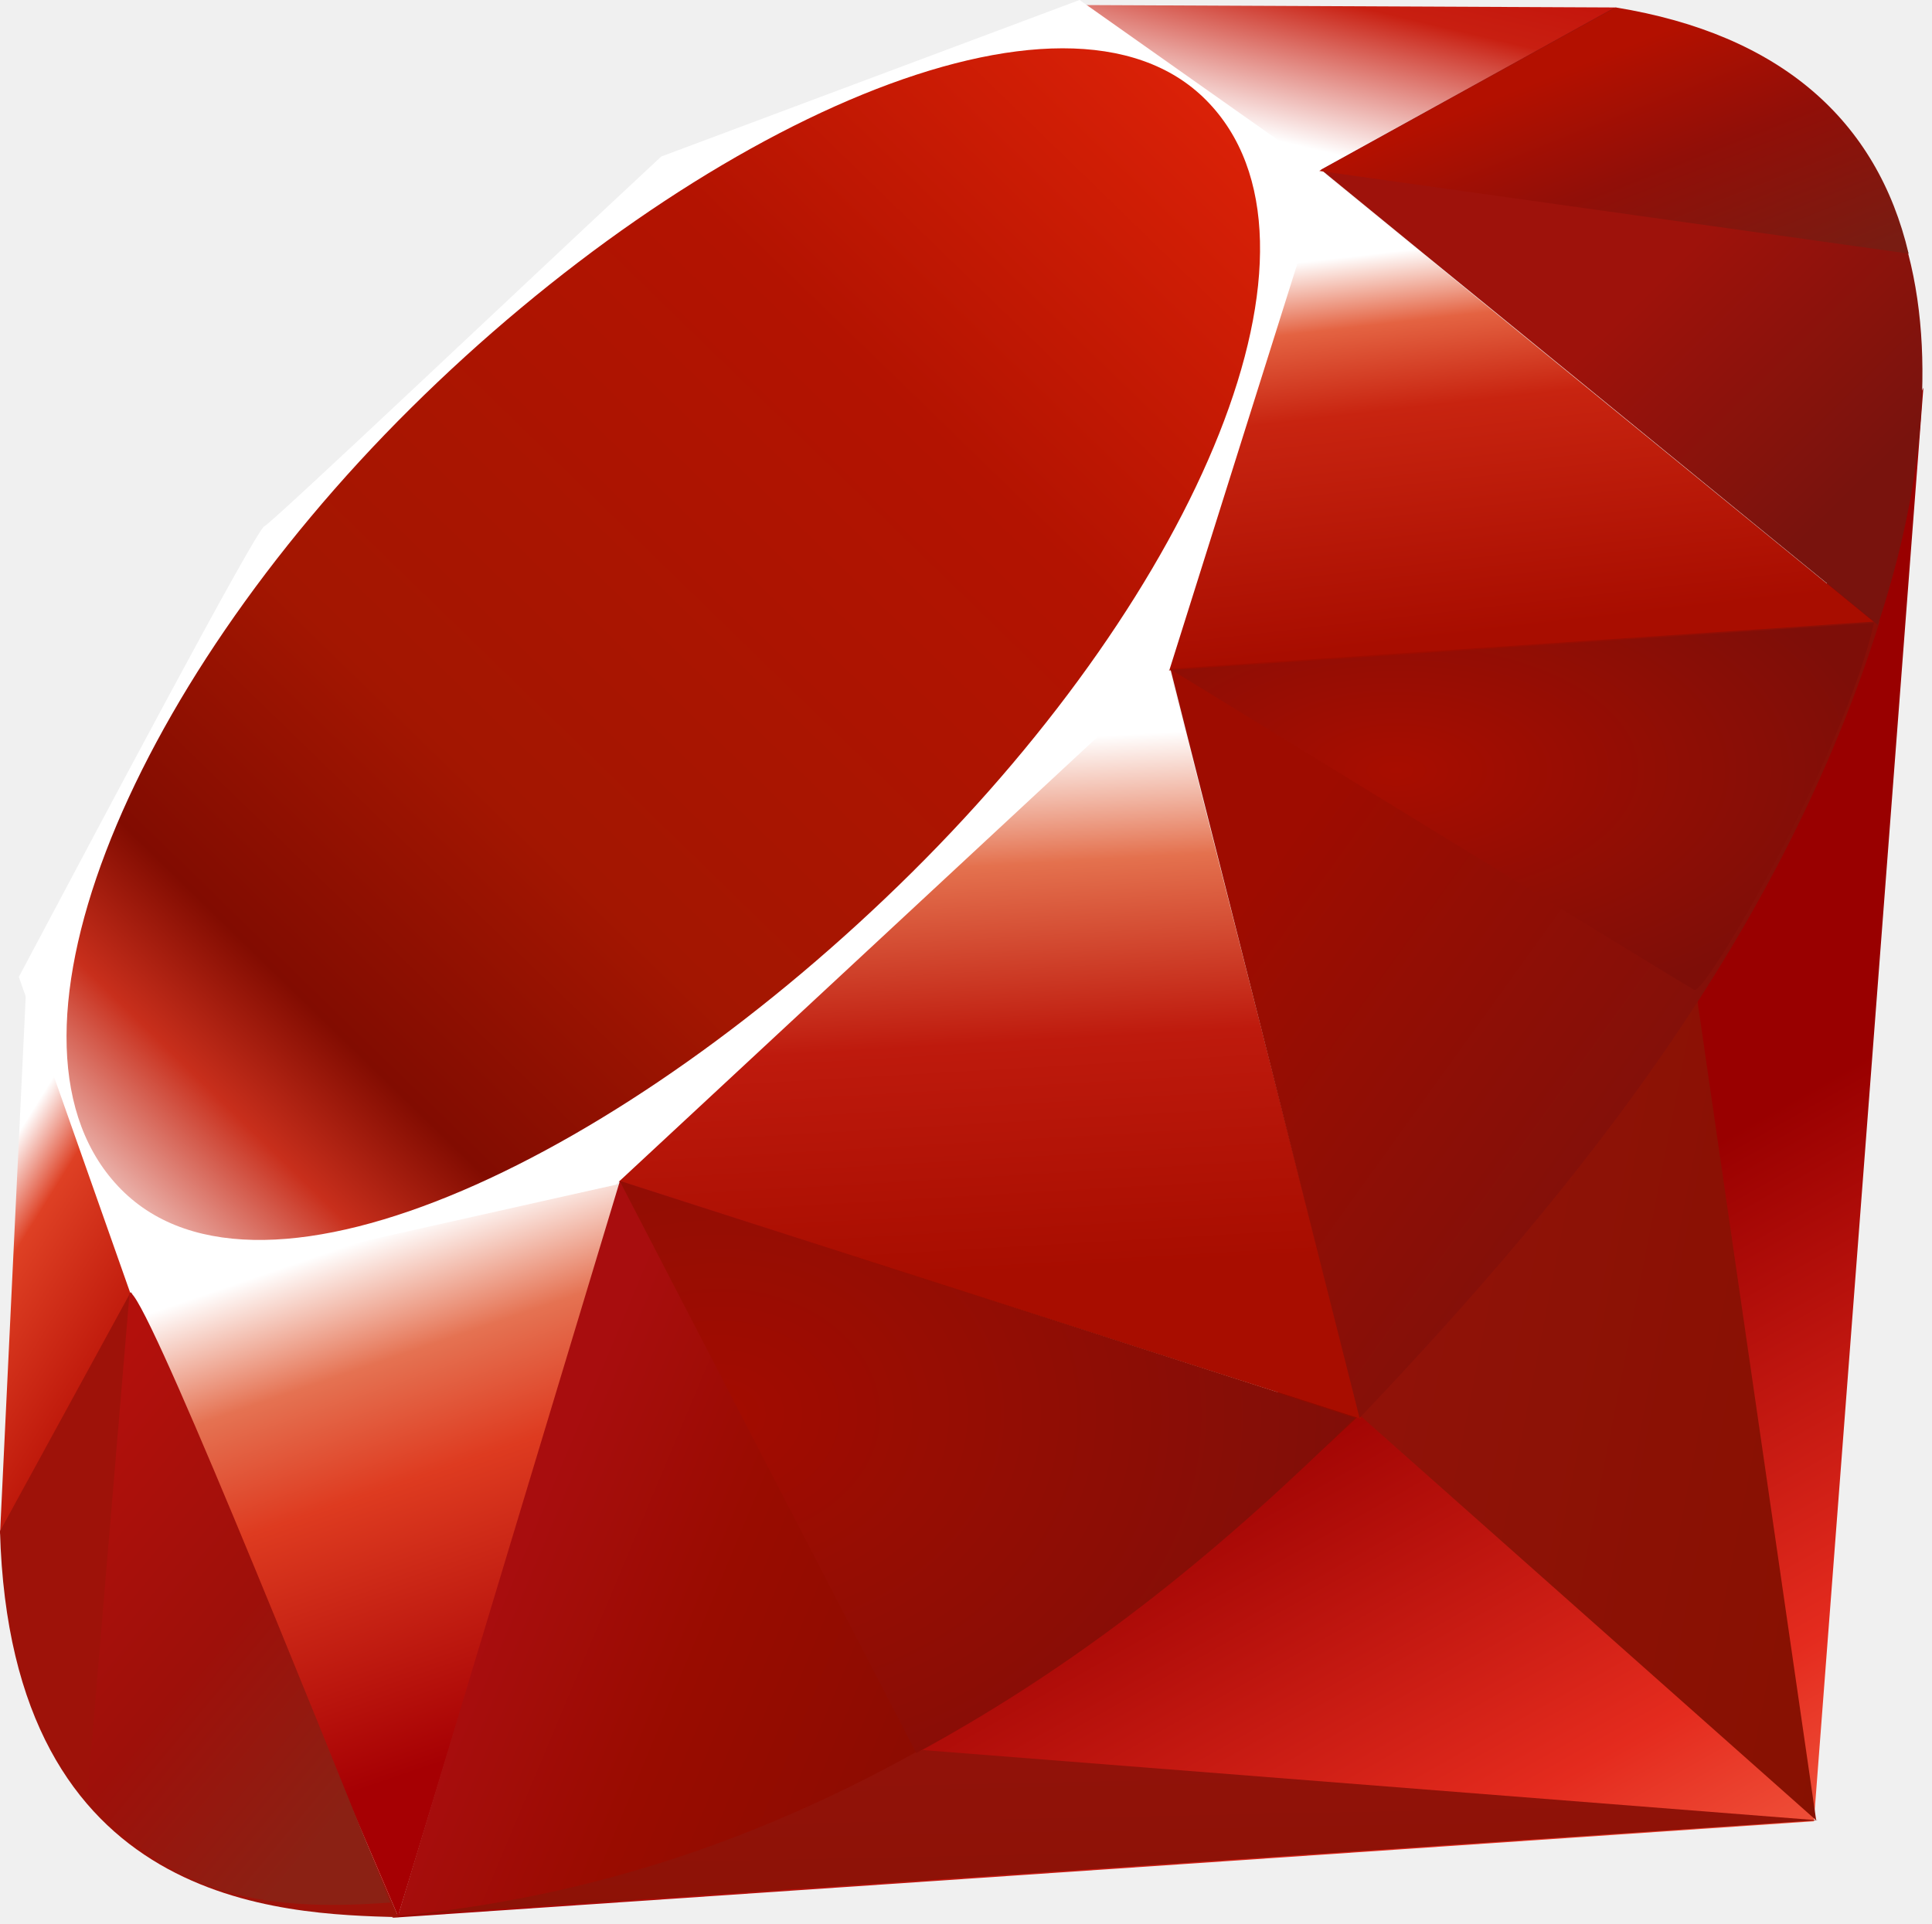
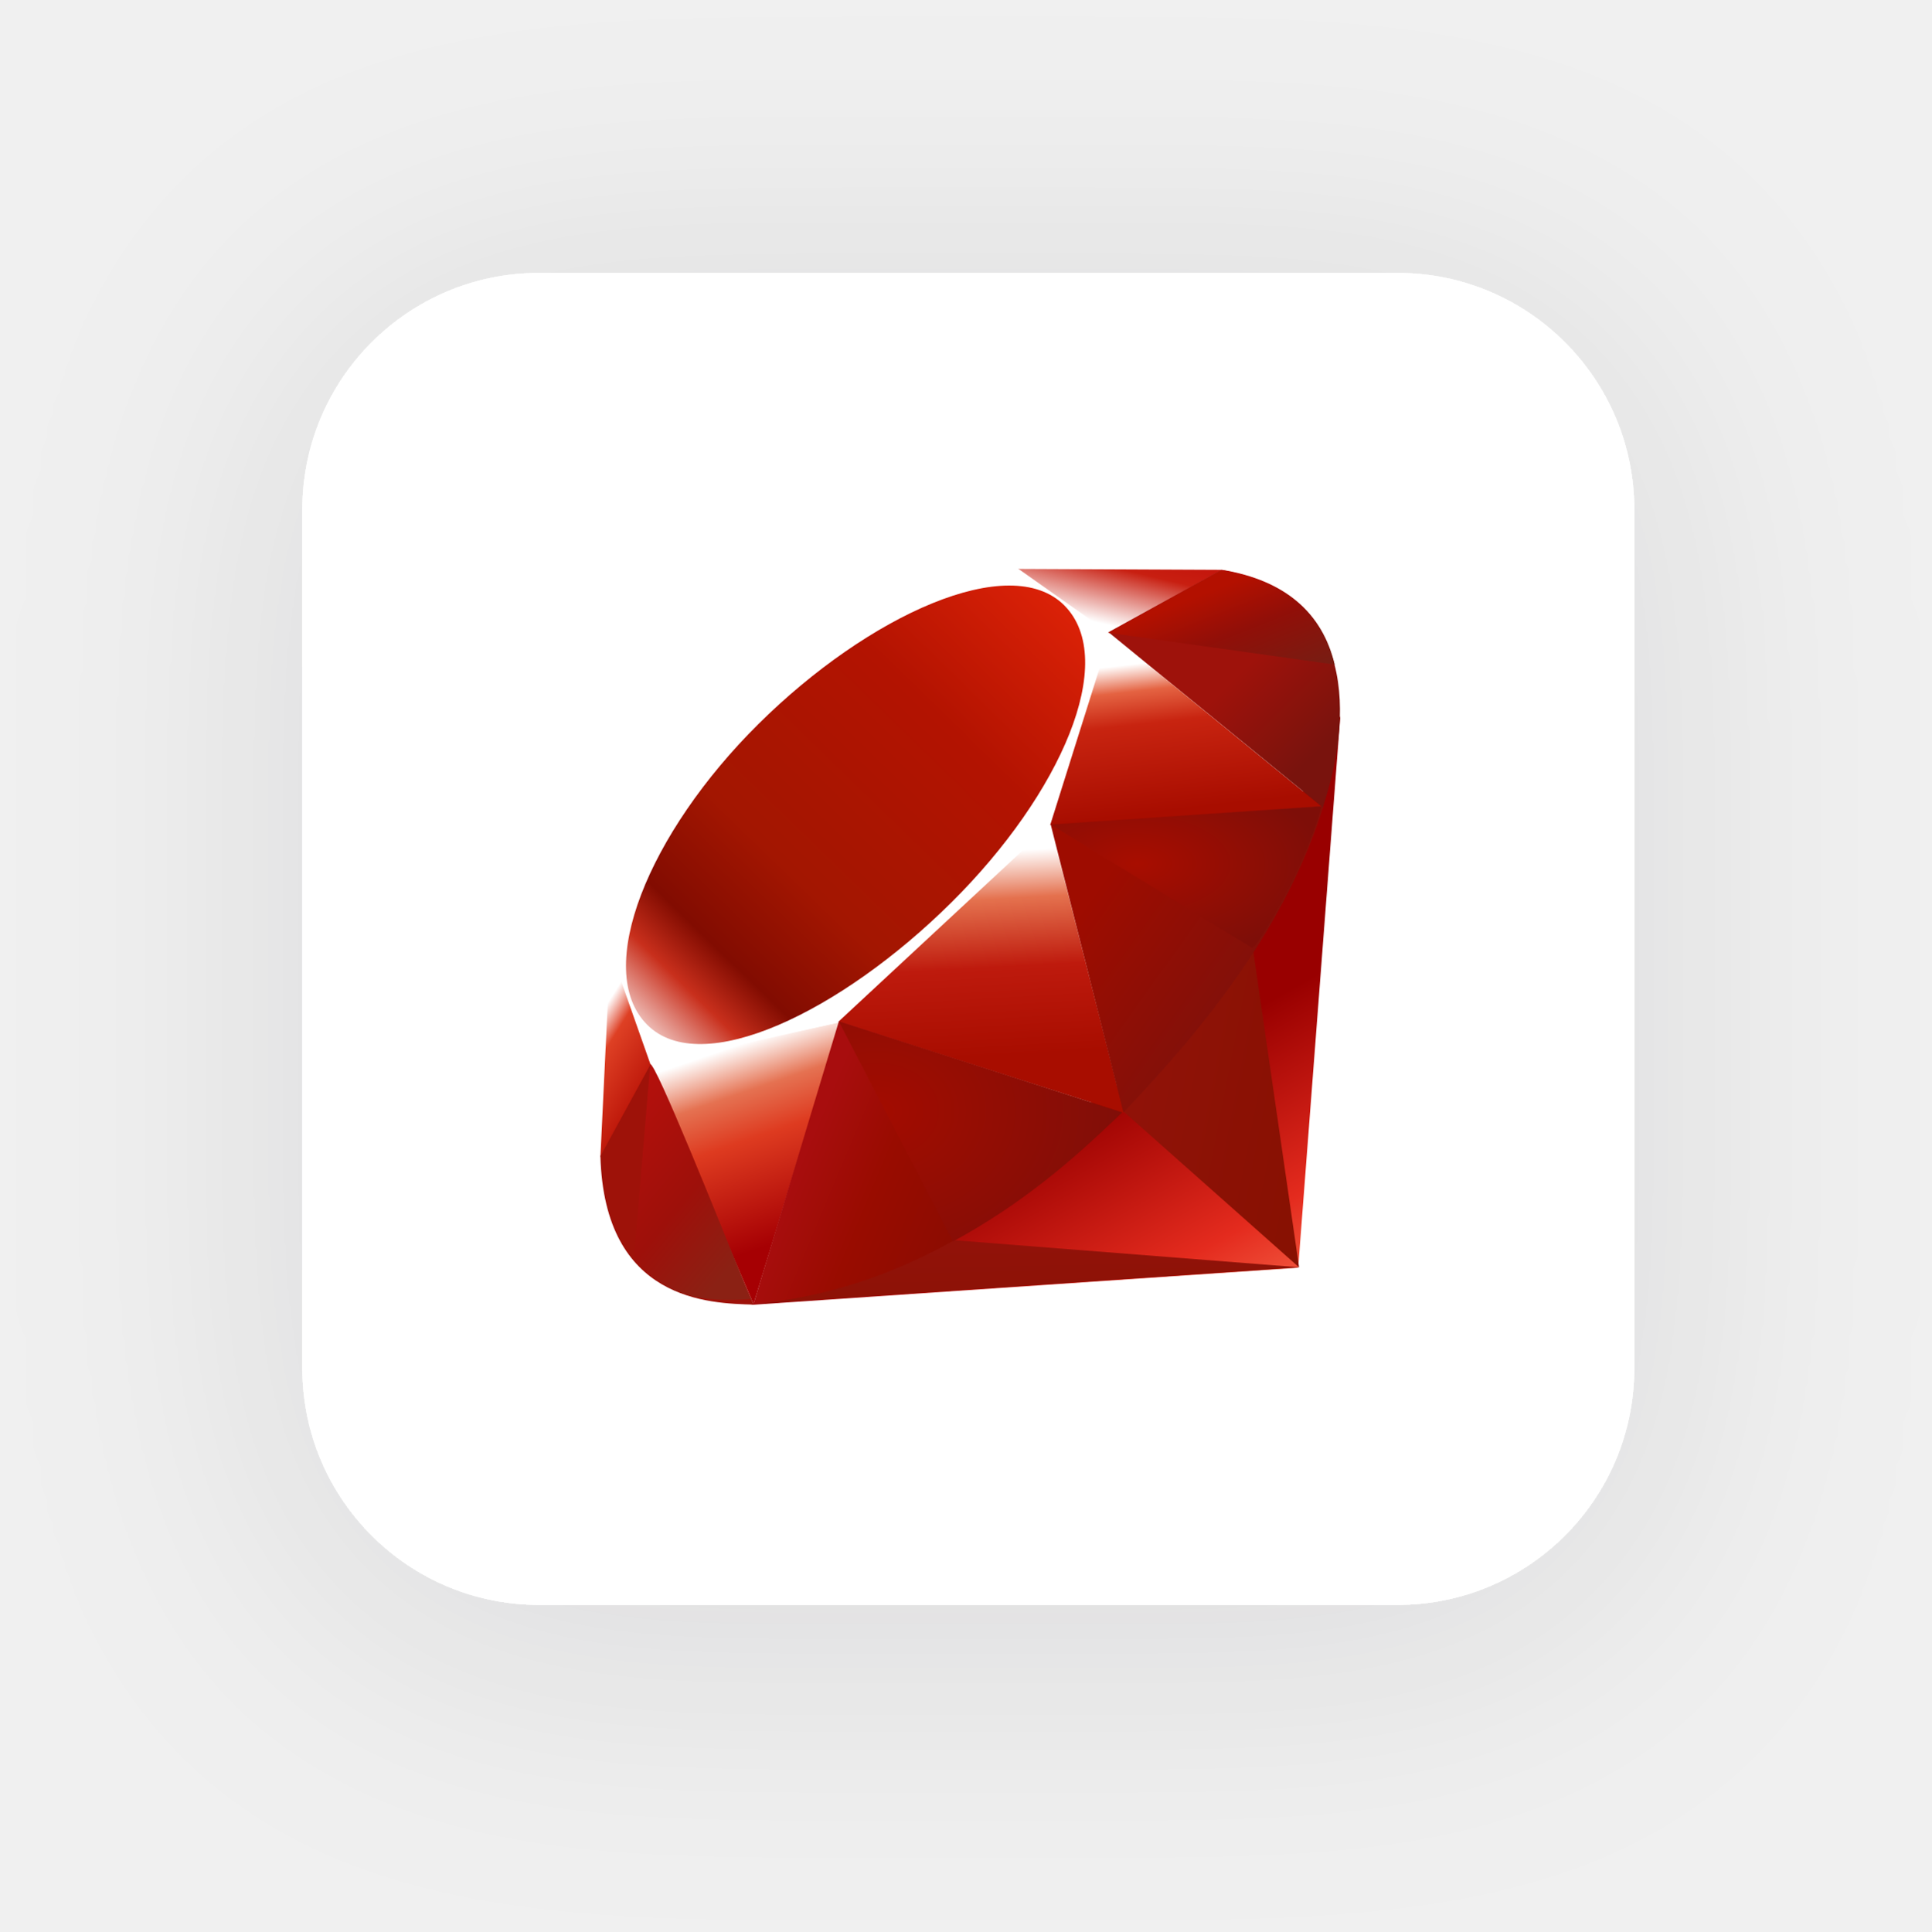
- <svg xmlns="http://www.w3.org/2000/svg" width="2500" height="2490" viewBox="0 0 256 255" preserveAspectRatio="xMinYMin meet">
+ <svg xmlns="http://www.w3.org/2000/svg" width="261" height="261" viewBox="0 0 261 261" fill="none">
+   <g filter="url(#filter0_d_33_2298)">
+     <rect x="40.866" y="36.891" width="180" height="180" rx="32" fill="white" />
+     <rect x="41.366" y="37.391" width="179" height="179" rx="31.5" stroke="white" />
+   </g>
+   <path d="M158.616 142.444L101.522 176.347L175.448 171.33L181.142 96.787L158.616 142.444L158.616 142.444Z" fill="url(#paint0_linear_33_2298)" />
+   <path d="M175.569 171.279L169.215 127.424L151.908 150.278L175.569 171.279V171.279Z" fill="url(#paint1_linear_33_2298)" />
+   <path d="M175.655 171.279L129.105 167.625L101.769 176.251L175.655 171.279Z" fill="url(#paint2_linear_33_2298)" />
+   <path d="M101.835 176.261L113.464 138.164L87.874 143.636L101.835 176.26L101.835 176.261Z" fill="url(#paint3_linear_33_2298)" />
+   <path d="M151.903 150.403L141.203 108.492L110.582 137.196L151.903 150.404V150.403Z" fill="url(#paint4_linear_33_2298)" />
+   <path d="M178.714 109.082L149.769 85.441L141.708 111.5L178.714 109.082Z" fill="url(#paint5_linear_33_2298)" />
+   <path d="M165.178 77.012L148.154 86.42L137.413 76.886L165.178 77.012V77.012Z" fill="url(#paint6_linear_33_2298)" />
+   <path d="M81.142 156.415L88.273 143.408L82.504 127.913L81.142 156.415Z" fill="url(#paint7_linear_33_2298)" />
+   <path d="M82.121 127.424L87.925 143.888L113.146 138.23L141.94 111.469L150.066 85.658L137.271 76.624L115.518 84.765C108.664 91.139 95.365 103.753 94.885 103.989C94.411 104.232 86.103 119.934 82.121 127.424Z" fill="white" />
+   <path d="M102.502 97.847C117.356 83.119 136.505 74.418 143.853 81.832C151.198 89.247 143.409 107.265 128.555 121.988C113.701 136.711 94.789 145.892 87.445 138.477C80.097 131.068 87.647 112.57 102.502 97.847Z" fill="url(#paint8_linear_33_2298)" />
+   <path d="M101.835 176.245L113.373 138.028L151.691 150.338C137.837 163.33 122.428 174.312 101.835 176.245Z" fill="url(#paint9_linear_33_2298)" />
+   <path d="M141.991 111.394L151.828 150.358C163.401 138.189 173.788 125.107 178.875 108.926L141.991 111.394H141.991Z" fill="url(#paint10_linear_33_2298)" />
+   <path d="M178.775 109.122C182.712 97.242 183.62 80.197 165.056 77.032L149.823 85.446L178.775 109.122Z" fill="url(#paint11_linear_33_2298)" />
+   <path d="M81.142 156.243C81.687 175.852 95.834 176.145 101.86 176.316L87.94 143.807L81.142 156.243Z" fill="#9E1209" />
+   <path d="M142.046 111.455C150.939 116.921 168.862 127.898 169.226 128.1C169.79 128.418 176.953 116.022 178.578 109.017L142.046 111.455Z" fill="url(#paint12_radial_33_2298)" />
+   <path d="M113.358 138.028L128.782 167.786C137.902 162.84 145.045 156.814 151.585 150.358L113.358 138.028Z" fill="url(#paint13_radial_33_2298)" />
+   <path d="M87.88 143.847L85.694 169.871C89.818 175.504 95.491 175.993 101.441 175.554C97.136 164.839 88.536 143.414 87.88 143.847Z" fill="url(#paint14_linear_33_2298)" />
+   <path d="M149.733 85.512L180.375 89.812C178.739 82.882 173.717 78.41 165.157 77.013L149.733 85.512Z" fill="url(#paint15_linear_33_2298)" />
  <defs>
-     <linearGradient x1="84.75%" y1="111.399%" x2="58.254%" y2="64.584%" id="a">
-       <stop stop-color="#FB7655" offset="0%" />
-       <stop stop-color="#FB7655" offset="0%" />
-       <stop stop-color="#E42B1E" offset="41%" />
-       <stop stop-color="#900" offset="99%" />
-       <stop stop-color="#900" offset="100%" />
+     <filter id="filter0_d_33_2298" x="0.866" y="0.891" width="260" height="260" filterUnits="userSpaceOnUse" color-interpolation-filters="sRGB">
+       <feFlood flood-opacity="0" result="BackgroundImageFix" />
+       <feColorMatrix in="SourceAlpha" type="matrix" values="0 0 0 0 0 0 0 0 0 0 0 0 0 0 0 0 0 0 127 0" result="hardAlpha" />
+       <feOffset dy="4" />
+       <feGaussianBlur stdDeviation="20" />
+       <feComposite in2="hardAlpha" operator="out" />
+       <feColorMatrix type="matrix" values="0 0 0 0 0.037 0 0 0 0 0.035 0 0 0 0 0.048 0 0 0 0.1 0" />
+       <feBlend mode="normal" in2="BackgroundImageFix" result="effect1_dropShadow_33_2298" />
+       <feBlend mode="normal" in="SourceGraphic" in2="effect1_dropShadow_33_2298" result="shape" />
+     </filter>
+     <linearGradient id="paint0_linear_33_2298" x1="169" y1="185.416" x2="147.928" y2="148.156" gradientUnits="userSpaceOnUse">
+       <stop stop-color="#FB7655" />
+       <stop offset="0.41" stop-color="#E42B1E" />
+       <stop offset="0.99" stop-color="#990000" />
+       <stop offset="1" stop-color="#990000" />
    </linearGradient>
-     <linearGradient x1="116.651%" y1="60.89%" x2="1.746%" y2="19.288%" id="b">
-       <stop stop-color="#871101" offset="0%" />
-       <stop stop-color="#871101" offset="0%" />
-       <stop stop-color="#911209" offset="99%" />
-       <stop stop-color="#911209" offset="100%" />
+     <linearGradient id="paint1_linear_33_2298" x1="179.509" y1="154.127" x2="149.887" y2="148.341" gradientUnits="userSpaceOnUse">
+       <stop stop-color="#871101" />
+       <stop offset="0.99" stop-color="#911209" />
+       <stop offset="1" stop-color="#911209" />
    </linearGradient>
-     <linearGradient x1="75.774%" y1="219.327%" x2="38.978%" y2="7.829%" id="c">
-       <stop stop-color="#871101" offset="0%" />
-       <stop stop-color="#871101" offset="0%" />
-       <stop stop-color="#911209" offset="99%" />
-       <stop stop-color="#911209" offset="100%" />
+     <linearGradient id="paint2_linear_33_2298" x1="157.755" y1="186.544" x2="157.374" y2="167.756" gradientUnits="userSpaceOnUse">
+       <stop stop-color="#871101" />
+       <stop offset="0.99" stop-color="#911209" />
+       <stop offset="1" stop-color="#911209" />
    </linearGradient>
-     <linearGradient x1="50.012%" y1="7.234%" x2="66.483%" y2="79.135%" id="d">
-       <stop stop-color="#FFF" offset="0%" />
-       <stop stop-color="#FFF" offset="0%" />
-       <stop stop-color="#E57252" offset="23%" />
-       <stop stop-color="#DE3B20" offset="46%" />
-       <stop stop-color="#A60003" offset="99%" />
-       <stop stop-color="#A60003" offset="100%" />
+     <linearGradient id="paint3_linear_33_2298" x1="100.672" y1="140.92" x2="109.48" y2="166.746" gradientUnits="userSpaceOnUse">
+       <stop stop-color="white" />
+       <stop offset="0.23" stop-color="#E57252" />
+       <stop offset="0.46" stop-color="#DE3B20" />
+       <stop offset="0.99" stop-color="#A60003" />
+       <stop offset="1" stop-color="#A60003" />
    </linearGradient>
-     <linearGradient x1="46.174%" y1="16.348%" x2="49.932%" y2="83.047%" id="e">
-       <stop stop-color="#FFF" offset="0%" />
-       <stop stop-color="#FFF" offset="0%" />
-       <stop stop-color="#E4714E" offset="23%" />
-       <stop stop-color="#BE1A0D" offset="56%" />
-       <stop stop-color="#A80D00" offset="99%" />
-       <stop stop-color="#A80D00" offset="100%" />
+     <linearGradient id="paint4_linear_33_2298" x1="129.662" y1="115.344" x2="131.259" y2="143.296" gradientUnits="userSpaceOnUse">
+       <stop stop-color="white" />
+       <stop offset="0.23" stop-color="#E4714E" />
+       <stop offset="0.56" stop-color="#BE1A0D" />
+       <stop offset="0.99" stop-color="#A80D00" />
+       <stop offset="1" stop-color="#A80D00" />
    </linearGradient>
-     <linearGradient x1="36.965%" y1="15.594%" x2="49.528%" y2="92.478%" id="f">
-       <stop stop-color="#FFF" offset="0%" />
-       <stop stop-color="#FFF" offset="0%" />
-       <stop stop-color="#E46342" offset="18%" />
-       <stop stop-color="#C82410" offset="40%" />
-       <stop stop-color="#A80D00" offset="99%" />
-       <stop stop-color="#A80D00" offset="100%" />
+     <linearGradient id="paint5_linear_33_2298" x1="155.388" y1="89.505" x2="157.723" y2="109.806" gradientUnits="userSpaceOnUse">
+       <stop stop-color="white" />
+       <stop offset="0.18" stop-color="#E46342" />
+       <stop offset="0.4" stop-color="#C82410" />
+       <stop offset="0.99" stop-color="#A80D00" />
+       <stop offset="1" stop-color="#A80D00" />
    </linearGradient>
-     <linearGradient x1="13.609%" y1="58.346%" x2="85.764%" y2="-46.717%" id="g">
-       <stop stop-color="#FFF" offset="0%" />
-       <stop stop-color="#FFF" offset="0%" />
-       <stop stop-color="#C81F11" offset="54%" />
-       <stop stop-color="#BF0905" offset="99%" />
-       <stop stop-color="#BF0905" offset="100%" />
+     <linearGradient id="paint6_linear_33_2298" x1="141.191" y1="82.449" x2="144.485" y2="68.484" gradientUnits="userSpaceOnUse">
+       <stop stop-color="white" />
+       <stop offset="0.54" stop-color="#C81F11" />
+       <stop offset="0.99" stop-color="#BF0905" />
+       <stop offset="1" stop-color="#BF0905" />
    </linearGradient>
-     <linearGradient x1="27.624%" y1="21.135%" x2="50.745%" y2="79.056%" id="h">
-       <stop stop-color="#FFF" offset="0%" />
-       <stop stop-color="#FFF" offset="0%" />
-       <stop stop-color="#DE4024" offset="31%" />
-       <stop stop-color="#BF190B" offset="99%" />
-       <stop stop-color="#BF190B" offset="100%" />
+     <linearGradient id="paint7_linear_33_2298" x1="83.112" y1="133.937" x2="91.724" y2="139.336" gradientUnits="userSpaceOnUse">
+       <stop stop-color="white" />
+       <stop offset="0.31" stop-color="#DE4024" />
+       <stop offset="0.99" stop-color="#BF190B" />
+       <stop offset="1" stop-color="#BF190B" />
    </linearGradient>
-     <linearGradient x1="-20.667%" y1="122.282%" x2="104.242%" y2="-6.342%" id="i">
-       <stop stop-color="#BD0012" offset="0%" />
-       <stop stop-color="#BD0012" offset="0%" />
-       <stop stop-color="#FFF" offset="7%" />
-       <stop stop-color="#FFF" offset="17%" />
-       <stop stop-color="#C82F1C" offset="27%" />
-       <stop stop-color="#820C01" offset="33%" />
-       <stop stop-color="#A31601" offset="46%" />
-       <stop stop-color="#B31301" offset="72%" />
-       <stop stop-color="#E82609" offset="99%" />
-       <stop stop-color="#E82609" offset="100%" />
+     <linearGradient id="paint8_linear_33_2298" x1="71.776" y1="154.908" x2="149.173" y2="75.095" gradientUnits="userSpaceOnUse">
+       <stop stop-color="#BD0012" />
+       <stop offset="0.07" stop-color="white" />
+       <stop offset="0.17" stop-color="white" />
+       <stop offset="0.27" stop-color="#C82F1C" />
+       <stop offset="0.33" stop-color="#820C01" />
+       <stop offset="0.46" stop-color="#A31601" />
+       <stop offset="0.72" stop-color="#B31301" />
+       <stop offset="0.99" stop-color="#E82609" />
+       <stop offset="1" stop-color="#E82609" />
    </linearGradient>
-     <linearGradient x1="58.792%" y1="65.205%" x2="11.964%" y2="50.128%" id="j">
-       <stop stop-color="#8C0C01" offset="0%" />
-       <stop stop-color="#8C0C01" offset="0%" />
-       <stop stop-color="#990C00" offset="54%" />
-       <stop stop-color="#A80D0E" offset="99%" />
-       <stop stop-color="#A80D0E" offset="100%" />
+     <linearGradient id="paint9_linear_33_2298" x1="131.147" y1="162.948" x2="109.244" y2="153.748" gradientUnits="userSpaceOnUse">
+       <stop stop-color="#8C0C01" />
+       <stop offset="0.54" stop-color="#990C00" />
+       <stop offset="0.99" stop-color="#A80D0E" />
+       <stop offset="1" stop-color="#A80D0E" />
    </linearGradient>
-     <linearGradient x1="79.319%" y1="62.754%" x2="23.088%" y2="17.888%" id="k">
-       <stop stop-color="#7E110B" offset="0%" />
-       <stop stop-color="#7E110B" offset="0%" />
-       <stop stop-color="#9E0C00" offset="99%" />
-       <stop stop-color="#9E0C00" offset="100%" />
+     <linearGradient id="paint10_linear_33_2298" x1="171.247" y1="134.926" x2="148.686" y2="118.901" gradientUnits="userSpaceOnUse">
+       <stop stop-color="#7E110B" />
+       <stop offset="0.99" stop-color="#9E0C00" />
+       <stop offset="1" stop-color="#9E0C00" />
    </linearGradient>
-     <linearGradient x1="92.88%" y1="74.122%" x2="59.841%" y2="39.704%" id="l">
-       <stop stop-color="#79130D" offset="0%" />
-       <stop stop-color="#79130D" offset="0%" />
-       <stop stop-color="#9E120B" offset="99%" />
-       <stop stop-color="#9E120B" offset="100%" />
+     <linearGradient id="paint11_linear_33_2298" x1="178.867" y1="100.818" x2="168.257" y2="90.048" gradientUnits="userSpaceOnUse">
+       <stop stop-color="#79130D" />
+       <stop offset="0.99" stop-color="#9E120B" />
+       <stop offset="1" stop-color="#9E120B" />
    </linearGradient>
-     <radialGradient cx="32.001%" cy="40.21%" fx="32.001%" fy="40.21%" r="69.573%" id="m">
-       <stop stop-color="#A80D00" offset="0%" />
-       <stop stop-color="#A80D00" offset="0%" />
-       <stop stop-color="#7E0E08" offset="99%" />
-       <stop stop-color="#7E0E08" offset="100%" />
+     <radialGradient id="paint12_radial_33_2298" cx="0" cy="0" r="1" gradientUnits="userSpaceOnUse" gradientTransform="translate(153.736 116.692) scale(25.4167 13.2811)">
+       <stop stop-color="#A80D00" />
+       <stop offset="0.99" stop-color="#7E0E08" />
+       <stop offset="1" stop-color="#7E0E08" />
    </radialGradient>
-     <radialGradient cx="13.549%" cy="40.86%" fx="13.549%" fy="40.86%" r="88.386%" id="n">
-       <stop stop-color="#A30C00" offset="0%" />
-       <stop stop-color="#A30C00" offset="0%" />
-       <stop stop-color="#800E08" offset="99%" />
-       <stop stop-color="#800E08" offset="100%" />
+     <radialGradient id="paint13_radial_33_2298" cx="0" cy="0" r="1" gradientUnits="userSpaceOnUse" gradientTransform="translate(118.537 150.187) scale(33.7877 26.3022)">
+       <stop stop-color="#A30C00" />
+       <stop offset="0.99" stop-color="#800E08" />
+       <stop offset="1" stop-color="#800E08" />
    </radialGradient>
-     <linearGradient x1="56.57%" y1="101.717%" x2="3.105%" y2="11.993%" id="o">
-       <stop stop-color="#8B2114" offset="0%" />
-       <stop stop-color="#8B2114" offset="0%" />
-       <stop stop-color="#9E100A" offset="43%" />
-       <stop stop-color="#B3100C" offset="99%" />
-       <stop stop-color="#B3100C" offset="100%" />
+     <linearGradient id="paint14_linear_33_2298" x1="94.602" y1="176.223" x2="75.58" y2="160.433" gradientUnits="userSpaceOnUse">
+       <stop stop-color="#8B2114" />
+       <stop offset="0.43" stop-color="#9E100A" />
+       <stop offset="0.99" stop-color="#B3100C" />
+       <stop offset="1" stop-color="#B3100C" />
    </linearGradient>
-     <linearGradient x1="30.87%" y1="35.599%" x2="92.471%" y2="100.694%" id="p">
-       <stop stop-color="#B31000" offset="0%" />
-       <stop stop-color="#B31000" offset="0%" />
-       <stop stop-color="#910F08" offset="44%" />
-       <stop stop-color="#791C12" offset="99%" />
-       <stop stop-color="#791C12" offset="100%" />
+     <linearGradient id="paint15_linear_33_2298" x1="159.192" y1="81.569" x2="164.591" y2="95.228" gradientUnits="userSpaceOnUse">
+       <stop stop-color="#B31000" />
+       <stop offset="0.44" stop-color="#910F08" />
+       <stop offset="0.99" stop-color="#791C12" />
+       <stop offset="1" stop-color="#791C12" />
    </linearGradient>
  </defs>
-   <path d="M197.467 167.764l-145.52 86.41 188.422-12.787L254.88 51.393l-57.414 116.37z" fill="url(#a)" />
-   <path d="M240.677 241.257L224.482 129.48l-44.113 58.25 60.308 53.528z" fill="url(#b)" />
-   <path d="M240.896 241.257l-118.646-9.313-69.674 21.986 188.32-12.673z" fill="url(#c)" />
-   <path d="M52.744 253.955l29.64-97.1L17.16 170.8l35.583 83.154z" fill="url(#d)" />
-   <path d="M180.358 188.05L153.085 81.226l-78.047 73.16 105.32 33.666z" fill="url(#e)" />
-   <path d="M248.693 82.73l-73.777-60.256-20.544 66.418 94.321-6.162z" fill="url(#f)" />
-   <path d="M214.191.99L170.8 24.97 143.424.669l70.767.322z" fill="url(#g)" />
-   <path d="M0 203.372l18.177-33.151-14.704-39.494L0 203.372z" fill="url(#h)" />
-   <path d="M2.496 129.48l14.794 41.963 64.283-14.422 73.39-68.207 20.712-65.787L143.063 0 87.618 20.75c-17.469 16.248-51.366 48.396-52.588 49-1.21.618-22.384 40.639-32.534 59.73z" fill="#FFF" />
-   <path d="M54.442 54.094c37.86-37.538 86.667-59.716 105.397-40.818 18.72 18.898-1.132 64.823-38.992 102.349-37.86 37.525-86.062 60.925-104.78 42.027-18.73-18.885.515-66.032 38.375-103.558z" fill="url(#i)" />
-   <path d="M52.744 253.916l29.408-97.409 97.665 31.376c-35.312 33.113-74.587 61.106-127.073 66.033z" fill="url(#j)" />
-   <path d="M155.092 88.622l25.073 99.313c29.498-31.016 55.972-64.36 68.938-105.603l-94.01 6.29z" fill="url(#k)" />
-   <path d="M248.847 82.833c10.035-30.282 12.35-73.725-34.966-81.791l-38.825 21.445 73.791 60.346z" fill="url(#l)" />
-   <path d="M0 202.935c1.39 49.979 37.448 50.724 52.808 51.162l-35.48-82.86L0 202.935z" fill="#9E1209" />
-   <path d="M155.232 88.777c22.667 13.932 68.35 41.912 69.276 42.426 1.44.81 19.695-30.784 23.838-48.64l-93.114 6.214z" fill="url(#m)" />
-   <path d="M82.113 156.507l39.313 75.848c23.246-12.607 41.45-27.967 58.121-44.42l-97.434-31.428z" fill="url(#n)" />
-   <path d="M17.174 171.34l-5.57 66.328c10.51 14.357 24.97 15.605 40.136 14.486-10.973-27.311-32.894-81.92-34.566-80.814z" fill="url(#o)" />
-   <path d="M174.826 22.654l78.1 10.96c-4.169-17.662-16.969-29.06-38.787-32.623l-39.313 21.663z" fill="url(#p)" />
</svg>
